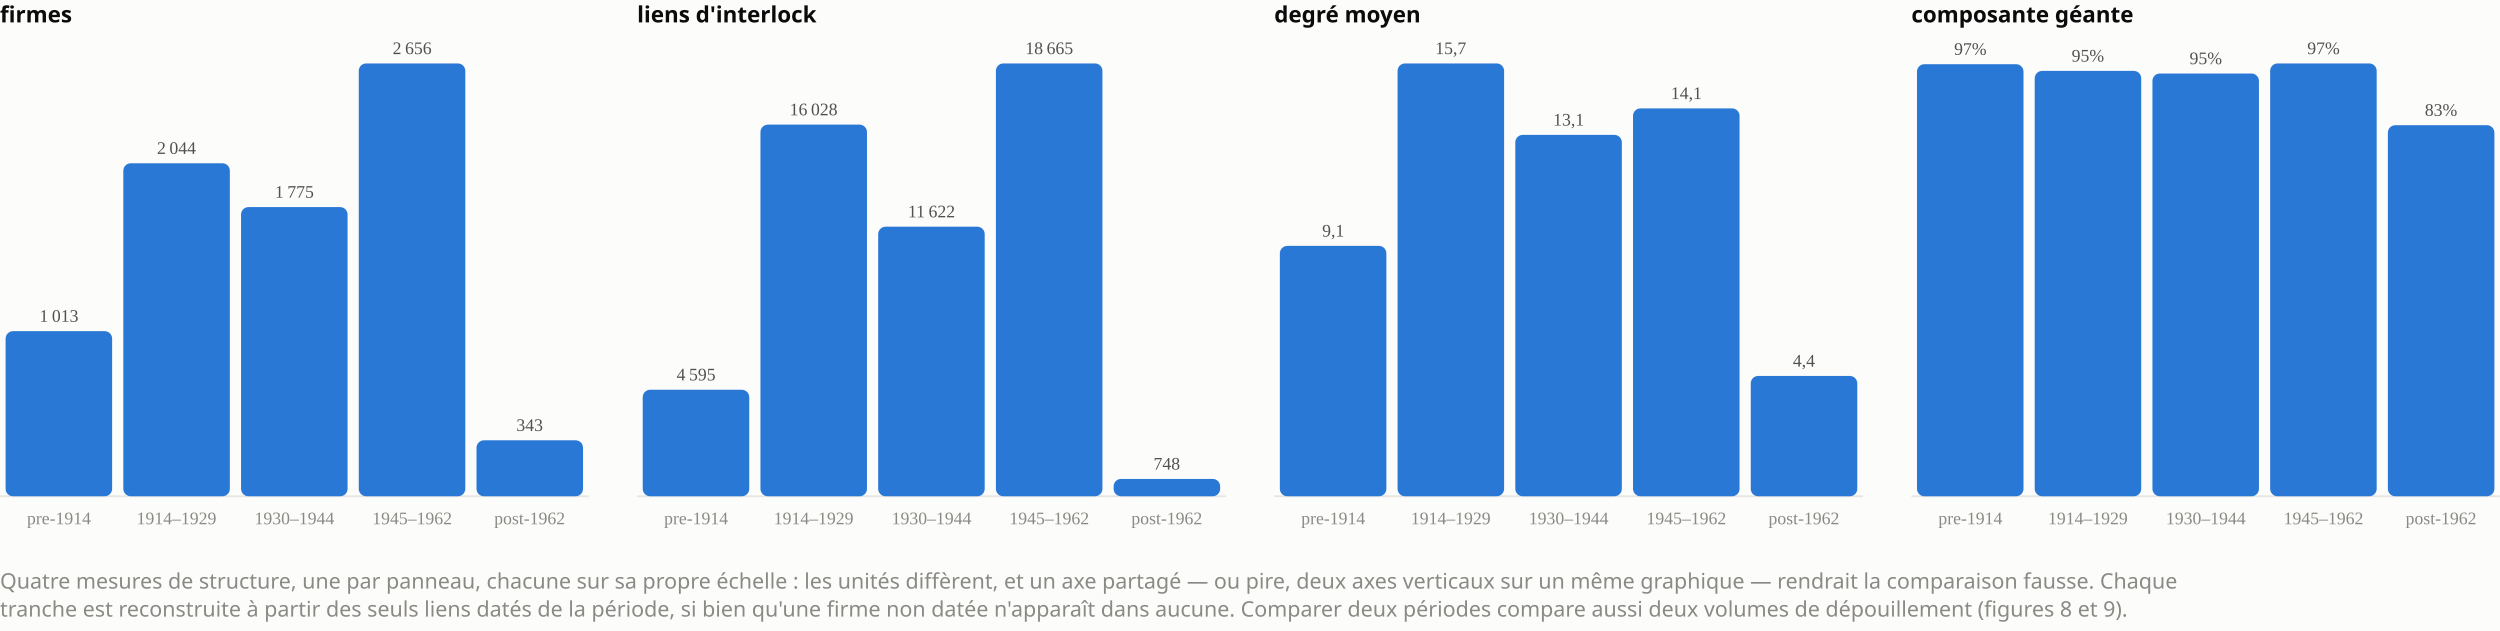
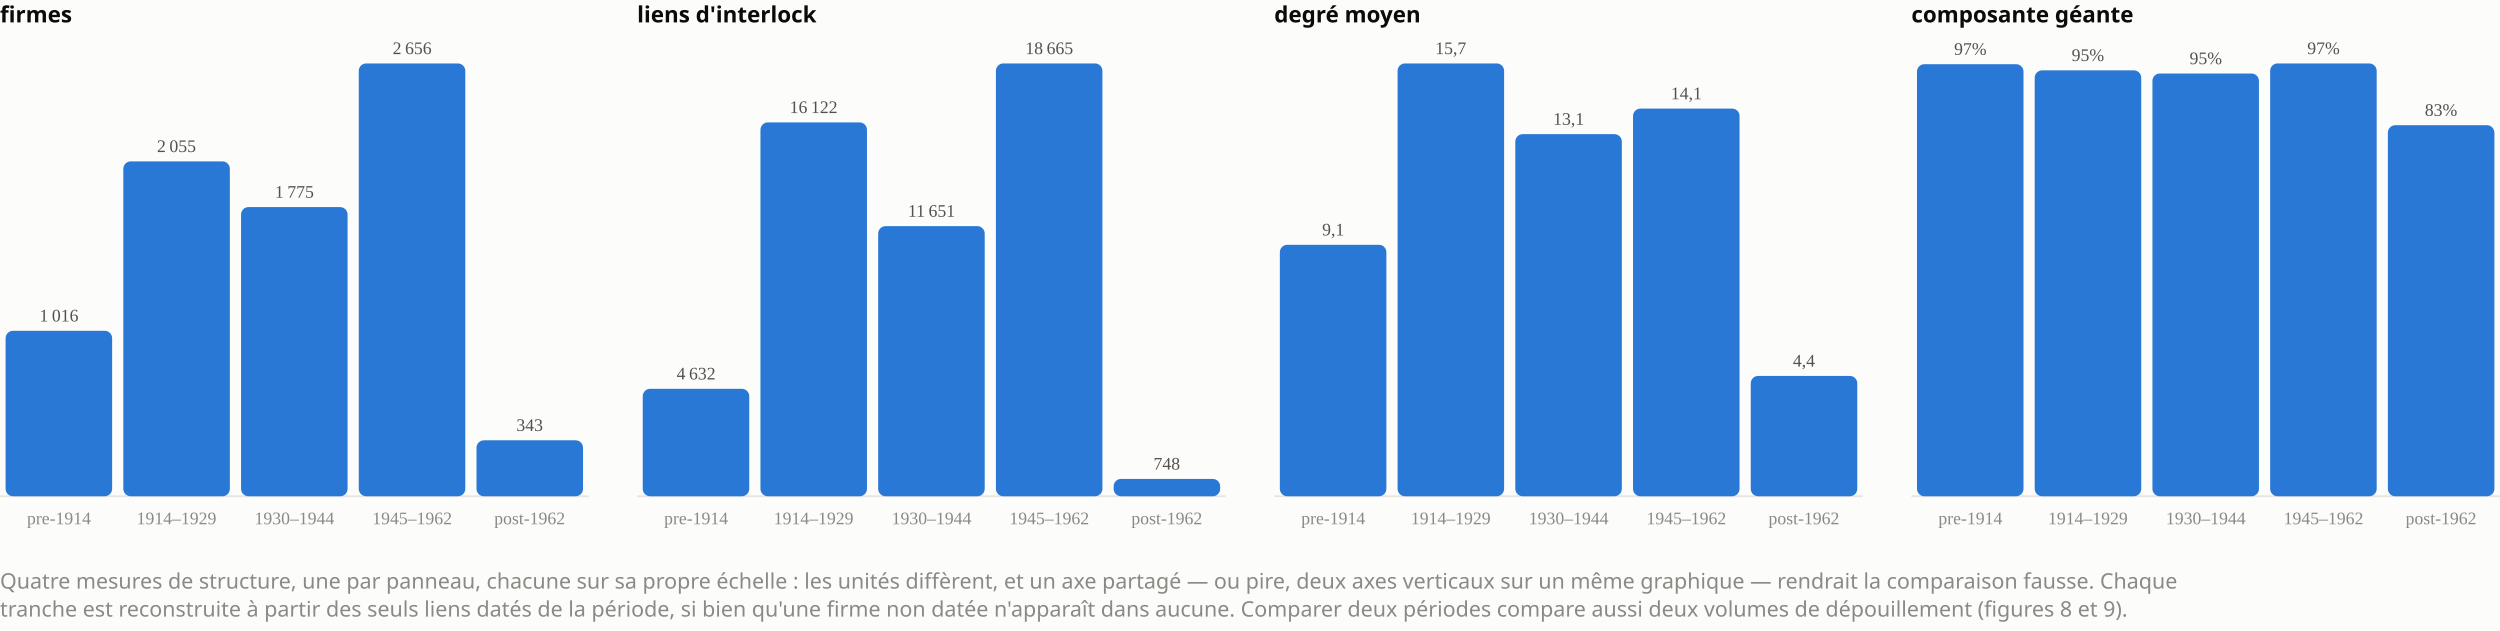
<svg xmlns="http://www.w3.org/2000/svg" viewBox="0 0 1340 338" width="1340" height="338" role="img" aria-label="Structure du réseau par période">
  <rect width="1340" height="338" fill="#fcfcfb" />
  <g transform="translate(0.0,0)">
    <text x="0" y="12" font-size="12.0" font-weight="600" font-family="ui-sans-serif,system-ui,sans-serif" fill="#0b0b0b">firmes</text>
    <line x1="0.0" y1="266.0" x2="315.5" y2="266.0" stroke="#e6e5e1" stroke-width="1" />
    <g class="mk">
-       <rect x="3.0" y="177.5" width="57.1" height="88.5" rx="4" fill="#2a78d6" />
+       <rect x="3.0" y="177.3" width="57.1" height="88.7" rx="4" fill="#2a78d6" />
    </g>
-     <text x="31.6" y="172.5" text-anchor="middle" font-size="9.5" fill="#52514e">1 013</text>
+     <text x="31.6" y="172.3" text-anchor="middle" font-size="9.5" fill="#52514e">1 016</text>
    <text x="31.6" y="281.0" text-anchor="middle" font-size="9.5" fill="#8a8983">pre-1914</text>
    <g class="mk">
-       <rect x="66.1" y="87.5" width="57.1" height="178.5" rx="4" fill="#2a78d6" />
+       <rect x="66.1" y="86.5" width="57.1" height="179.5" rx="4" fill="#2a78d6" />
    </g>
-     <text x="94.6" y="82.5" text-anchor="middle" font-size="9.5" fill="#52514e">2 044</text>
+     <text x="94.6" y="81.5" text-anchor="middle" font-size="9.5" fill="#52514e">2 055</text>
    <text x="94.6" y="281.0" text-anchor="middle" font-size="9.5" fill="#8a8983">1914–1929</text>
    <g class="mk">
      <rect x="129.2" y="111.0" width="57.1" height="155.0" rx="4" fill="#2a78d6" />
    </g>
    <text x="157.8" y="106.0" text-anchor="middle" font-size="9.5" fill="#52514e">1 775</text>
    <text x="157.8" y="281.0" text-anchor="middle" font-size="9.5" fill="#8a8983">1930–1944</text>
    <g class="mk">
      <rect x="192.3" y="34.0" width="57.1" height="232.0" rx="4" fill="#2a78d6" />
    </g>
    <text x="220.9" y="29.0" text-anchor="middle" font-size="9.5" fill="#52514e">2 656</text>
    <text x="220.9" y="281.0" text-anchor="middle" font-size="9.5" fill="#8a8983">1945–1962</text>
    <g class="mk">
      <rect x="255.4" y="236.0" width="57.1" height="30.0" rx="4" fill="#2a78d6" />
    </g>
    <text x="283.9" y="231.0" text-anchor="middle" font-size="9.5" fill="#52514e">343</text>
    <text x="283.9" y="281.0" text-anchor="middle" font-size="9.5" fill="#8a8983">post-1962</text>
  </g>
  <g transform="translate(341.5,0)">
    <text x="0" y="12" font-size="12.0" font-weight="600" font-family="ui-sans-serif,system-ui,sans-serif" fill="#0b0b0b">liens d'interlock</text>
    <line x1="0.0" y1="266.0" x2="315.5" y2="266.0" stroke="#e6e5e1" stroke-width="1" />
    <g class="mk">
-       <rect x="3.0" y="208.9" width="57.1" height="57.1" rx="4" fill="#2a78d6" />
+       <rect x="3.0" y="208.4" width="57.1" height="57.6" rx="4" fill="#2a78d6" />
    </g>
-     <text x="31.6" y="203.9" text-anchor="middle" font-size="9.5" fill="#52514e">4 595</text>
+     <text x="31.6" y="203.4" text-anchor="middle" font-size="9.5" fill="#52514e">4 632</text>
    <text x="31.6" y="281.0" text-anchor="middle" font-size="9.5" fill="#8a8983">pre-1914</text>
    <g class="mk">
-       <rect x="66.1" y="66.8" width="57.1" height="199.2" rx="4" fill="#2a78d6" />
+       <rect x="66.1" y="65.6" width="57.1" height="200.4" rx="4" fill="#2a78d6" />
    </g>
-     <text x="94.6" y="61.8" text-anchor="middle" font-size="9.5" fill="#52514e">16 028</text>
+     <text x="94.6" y="60.6" text-anchor="middle" font-size="9.5" fill="#52514e">16 122</text>
    <text x="94.6" y="281.0" text-anchor="middle" font-size="9.5" fill="#8a8983">1914–1929</text>
    <g class="mk">
-       <rect x="129.2" y="121.5" width="57.1" height="144.5" rx="4" fill="#2a78d6" />
+       <rect x="129.2" y="121.2" width="57.1" height="144.8" rx="4" fill="#2a78d6" />
    </g>
-     <text x="157.8" y="116.5" text-anchor="middle" font-size="9.5" fill="#52514e">11 622</text>
+     <text x="157.8" y="116.2" text-anchor="middle" font-size="9.5" fill="#52514e">11 651</text>
    <text x="157.8" y="281.0" text-anchor="middle" font-size="9.5" fill="#8a8983">1930–1944</text>
    <g class="mk">
      <rect x="192.3" y="34.0" width="57.1" height="232.0" rx="4" fill="#2a78d6" />
    </g>
    <text x="220.9" y="29.0" text-anchor="middle" font-size="9.5" fill="#52514e">18 665</text>
    <text x="220.9" y="281.0" text-anchor="middle" font-size="9.5" fill="#8a8983">1945–1962</text>
    <g class="mk">
      <rect x="255.4" y="256.7" width="57.1" height="9.3" rx="4" fill="#2a78d6" />
    </g>
    <text x="283.9" y="251.7" text-anchor="middle" font-size="9.5" fill="#52514e">748</text>
    <text x="283.9" y="281.0" text-anchor="middle" font-size="9.5" fill="#8a8983">post-1962</text>
  </g>
  <g transform="translate(683.0,0)">
    <text x="0" y="12" font-size="12.0" font-weight="600" font-family="ui-sans-serif,system-ui,sans-serif" fill="#0b0b0b">degré moyen</text>
    <line x1="0.0" y1="266.0" x2="315.5" y2="266.0" stroke="#e6e5e1" stroke-width="1" />
    <g class="mk">
-       <rect x="3.0" y="131.8" width="57.1" height="134.2" rx="4" fill="#2a78d6" />
+       <rect x="3.0" y="131.2" width="57.1" height="134.8" rx="4" fill="#2a78d6" />
    </g>
-     <text x="31.6" y="126.8" text-anchor="middle" font-size="9.5" fill="#52514e">9,1</text>
+     <text x="31.6" y="126.2" text-anchor="middle" font-size="9.5" fill="#52514e">9,1</text>
    <text x="31.6" y="281.0" text-anchor="middle" font-size="9.5" fill="#8a8983">pre-1914</text>
    <g class="mk">
      <rect x="66.1" y="34.0" width="57.1" height="232.0" rx="4" fill="#2a78d6" />
    </g>
    <text x="94.6" y="29.0" text-anchor="middle" font-size="9.5" fill="#52514e">15,7</text>
    <text x="94.6" y="281.0" text-anchor="middle" font-size="9.5" fill="#8a8983">1914–1929</text>
    <g class="mk">
-       <rect x="129.2" y="72.3" width="57.1" height="193.7" rx="4" fill="#2a78d6" />
+       <rect x="129.2" y="71.9" width="57.1" height="194.1" rx="4" fill="#2a78d6" />
    </g>
-     <text x="157.8" y="67.3" text-anchor="middle" font-size="9.5" fill="#52514e">13,1</text>
+     <text x="157.8" y="66.9" text-anchor="middle" font-size="9.5" fill="#52514e">13,1</text>
    <text x="157.8" y="281.0" text-anchor="middle" font-size="9.5" fill="#8a8983">1930–1944</text>
    <g class="mk">
-       <rect x="192.3" y="58.1" width="57.1" height="207.9" rx="4" fill="#2a78d6" />
+       <rect x="192.3" y="58.2" width="57.1" height="207.8" rx="4" fill="#2a78d6" />
    </g>
-     <text x="220.9" y="53.1" text-anchor="middle" font-size="9.5" fill="#52514e">14,1</text>
+     <text x="220.9" y="53.2" text-anchor="middle" font-size="9.5" fill="#52514e">14,1</text>
    <text x="220.9" y="281.0" text-anchor="middle" font-size="9.5" fill="#8a8983">1945–1962</text>
    <g class="mk">
      <rect x="255.4" y="201.5" width="57.1" height="64.5" rx="4" fill="#2a78d6" />
    </g>
    <text x="283.9" y="196.5" text-anchor="middle" font-size="9.5" fill="#52514e">4,4</text>
    <text x="283.9" y="281.0" text-anchor="middle" font-size="9.5" fill="#8a8983">post-1962</text>
  </g>
  <g transform="translate(1024.5,0)">
    <text x="0" y="12" font-size="12.0" font-weight="600" font-family="ui-sans-serif,system-ui,sans-serif" fill="#0b0b0b">composante géante</text>
    <line x1="0.0" y1="266.0" x2="315.5" y2="266.0" stroke="#e6e5e1" stroke-width="1" />
    <g class="mk">
      <rect x="3.0" y="34.4" width="57.1" height="231.6" rx="4" fill="#2a78d6" />
    </g>
    <text x="31.6" y="29.4" text-anchor="middle" font-size="9.5" fill="#52514e">97%</text>
    <text x="31.6" y="281.0" text-anchor="middle" font-size="9.5" fill="#8a8983">pre-1914</text>
    <g class="mk">
-       <rect x="66.1" y="38.0" width="57.1" height="228.0" rx="4" fill="#2a78d6" />
+       <rect x="66.1" y="37.7" width="57.1" height="228.3" rx="4" fill="#2a78d6" />
    </g>
-     <text x="94.6" y="33.0" text-anchor="middle" font-size="9.5" fill="#52514e">95%</text>
+     <text x="94.6" y="32.7" text-anchor="middle" font-size="9.5" fill="#52514e">95%</text>
    <text x="94.6" y="281.0" text-anchor="middle" font-size="9.5" fill="#8a8983">1914–1929</text>
    <g class="mk">
      <rect x="129.2" y="39.4" width="57.1" height="226.6" rx="4" fill="#2a78d6" />
    </g>
    <text x="157.8" y="34.4" text-anchor="middle" font-size="9.5" fill="#52514e">95%</text>
    <text x="157.8" y="281.0" text-anchor="middle" font-size="9.5" fill="#8a8983">1930–1944</text>
    <g class="mk">
      <rect x="192.3" y="34.0" width="57.1" height="232.0" rx="4" fill="#2a78d6" />
    </g>
    <text x="220.9" y="29.0" text-anchor="middle" font-size="9.5" fill="#52514e">97%</text>
    <text x="220.9" y="281.0" text-anchor="middle" font-size="9.5" fill="#8a8983">1945–1962</text>
    <g class="mk">
      <rect x="255.4" y="67.1" width="57.1" height="198.9" rx="4" fill="#2a78d6" />
    </g>
    <text x="283.9" y="62.1" text-anchor="middle" font-size="9.5" fill="#52514e">83%</text>
    <text x="283.9" y="281.0" text-anchor="middle" font-size="9.5" fill="#8a8983">post-1962</text>
  </g>
  <g font-size="11.5" font-family="ui-sans-serif,system-ui,sans-serif" fill="#8a8983">
    <text x="0" y="315.5">Quatre mesures de structure, une par panneau, chacune sur sa propre échelle : les unités diffèrent, et un axe partagé — ou pire, deux axes verticaux sur un même graphique — rendrait la comparaison fausse. Chaque</text>
    <text x="0" y="330.5">tranche est reconstruite à partir des seuls liens datés de la période, si bien qu'une firme non datée n'apparaît dans aucune. Comparer deux périodes compare aussi deux volumes de dépouillement (figures 8 et 9).</text>
  </g>
</svg>
